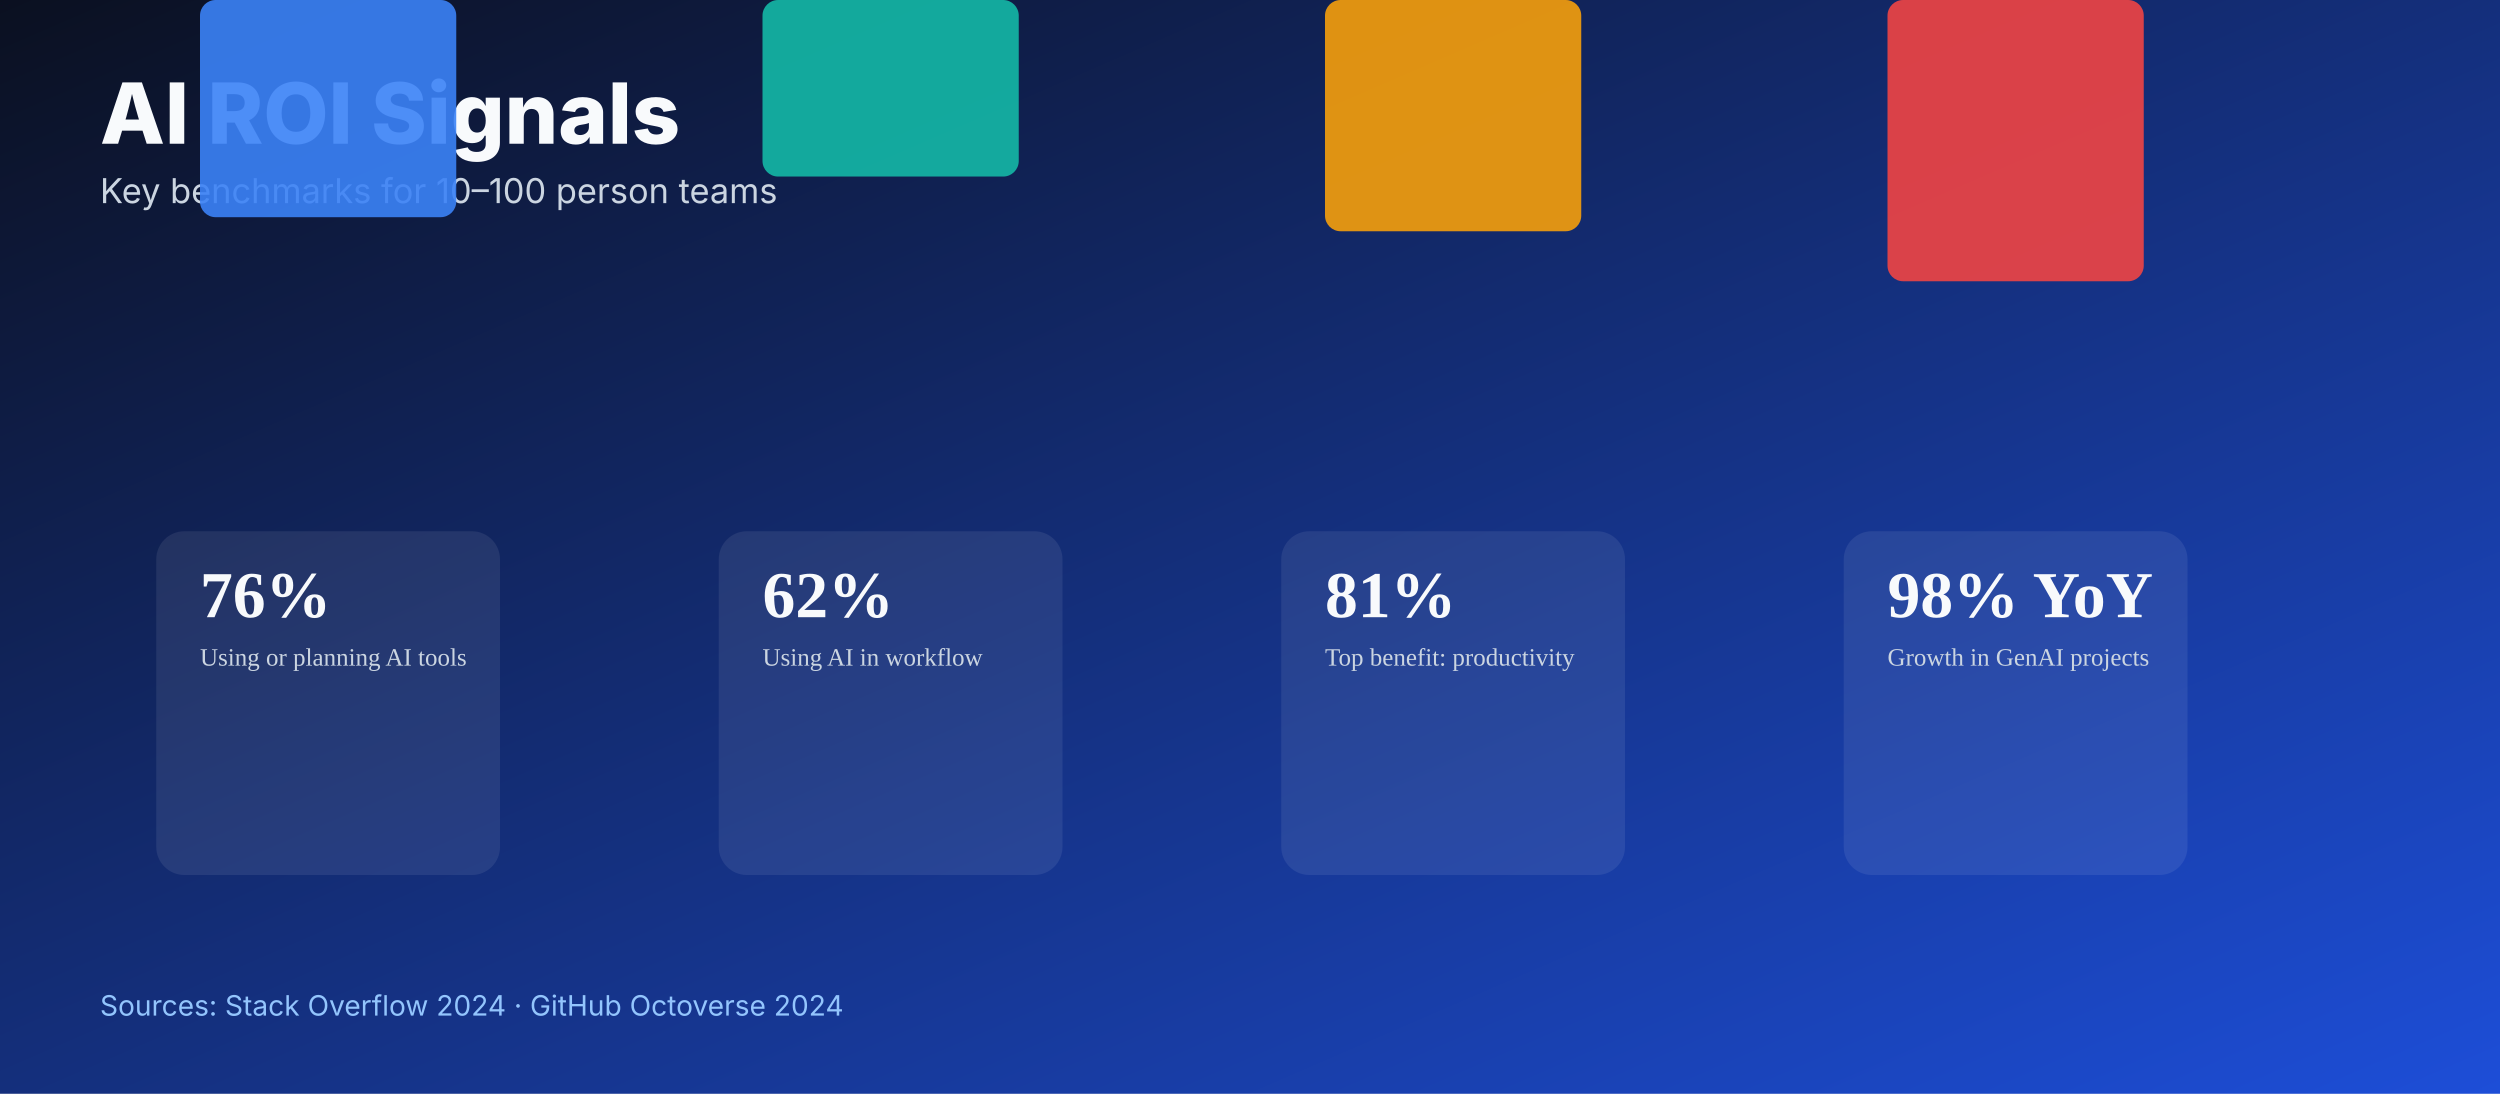
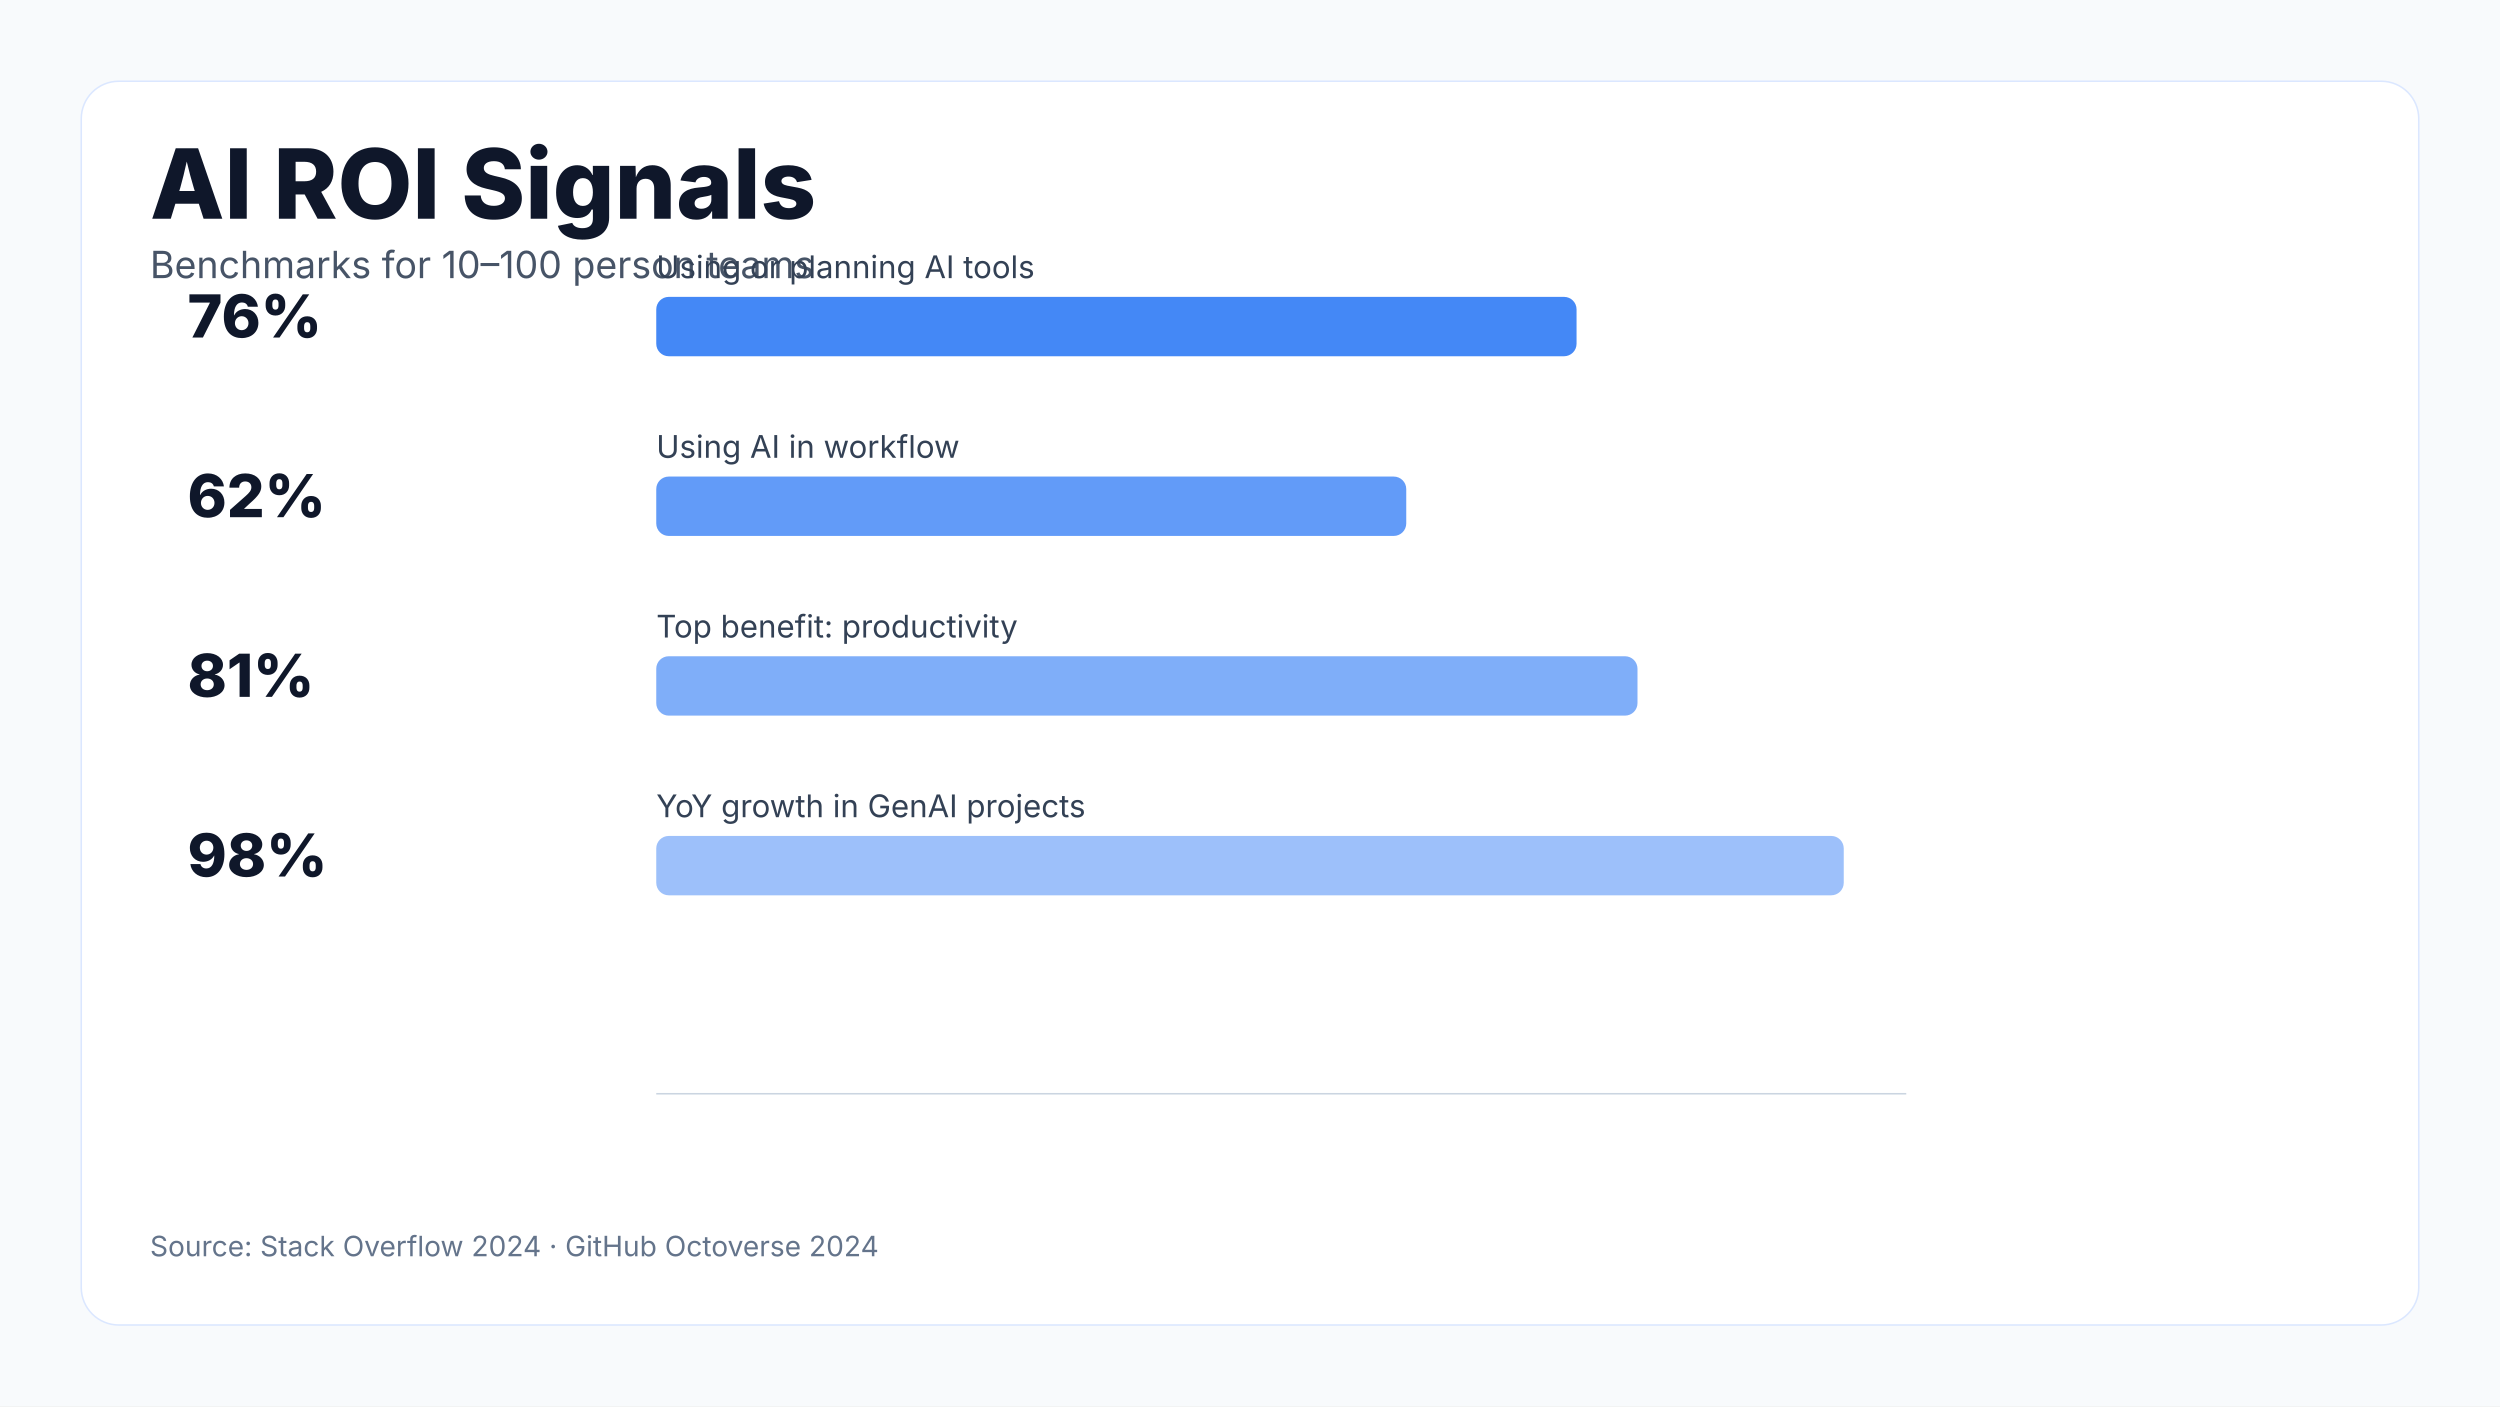
- <svg xmlns="http://www.w3.org/2000/svg" width="1600" height="700" viewBox="0 0 1600 700" role="img" aria-label="AI ROI Signals infographic">
-   <defs>
-     <linearGradient id="g" x1="0" y1="0" x2="1" y2="1">
-       <stop offset="0%" stop-color="#0b1020" />
-       <stop offset="100%" stop-color="#1d4ed8" />
-     </linearGradient>
-   </defs>
-   <rect width="1600" height="700" fill="url(#g)" />
-   <text x="64" y="92" font-size="54" font-family="Inter,Arial,sans-serif" font-weight="800" fill="#f8fafc">AI ROI Signals</text>
-   <text x="64" y="130" font-size="22" font-family="Inter,Arial,sans-serif" fill="#cbd5e1">Key benchmarks for 10–100 person teams</text>
-   <rect x="100" y="340" width="220" height="220" rx="18" fill="#ffffff" opacity="0.08" />
-   <rect x="128" y="500-h" width="164" height="139" rx="10" fill="#3b82f6" opacity="0.9" />
-   <text x="128" y="395" font-size="42" font-weight="800" fill="#f8fafc">76%</text>
-   <text x="128" y="426" font-size="16" fill="#cbd5e1">Using or planning AI tools</text>
-   <rect x="460" y="340" width="220" height="220" rx="18" fill="#ffffff" opacity="0.08" />
-   <rect x="488" y="500-h" width="164" height="113" rx="10" fill="#14b8a6" opacity="0.9" />
-   <text x="488" y="395" font-size="42" font-weight="800" fill="#f8fafc">62%</text>
-   <text x="488" y="426" font-size="16" fill="#cbd5e1">Using AI in workflow</text>
-   <rect x="820" y="340" width="220" height="220" rx="18" fill="#ffffff" opacity="0.08" />
-   <rect x="848" y="500-h" width="164" height="148" rx="10" fill="#f59e0b" opacity="0.9" />
-   <text x="848" y="395" font-size="42" font-weight="800" fill="#f8fafc">81%</text>
-   <text x="848" y="426" font-size="16" fill="#cbd5e1">Top benefit: productivity</text>
-   <rect x="1180" y="340" width="220" height="220" rx="18" fill="#ffffff" opacity="0.08" />
-   <rect x="1208" y="500-h" width="164" height="180" rx="10" fill="#ef4444" opacity="0.9" />
-   <text x="1208" y="395" font-size="42" font-weight="800" fill="#f8fafc">98% YoY</text>
-   <text x="1208" y="426" font-size="16" fill="#cbd5e1">Growth in GenAI projects</text>
-   <text x="64" y="650" font-size="18" font-family="Inter,Arial,sans-serif" fill="#93c5fd">Sources: Stack Overflow 2024 · GitHub Octoverse 2024</text>
+ <svg xmlns="http://www.w3.org/2000/svg" width="1600" height="900" viewBox="0 0 1600 900" role="img" aria-label="AI ROI Signals infographic">
+   <rect width="1600" height="900" fill="#f8fafc" />
+   <rect x="52" y="52" width="1496" height="796" rx="24" fill="#ffffff" stroke="#dbe7ff" />
+   <text x="96" y="140" font-size="62" font-family="Inter,Arial,sans-serif" font-weight="800" fill="#0f172a">AI ROI Signals</text>
+   <text x="96" y="178" font-size="24" font-family="Inter,Arial,sans-serif" fill="#475467">Benchmarks for 10–100 person teams</text>
+   <rect x="420" y="190" width="589" height="38" rx="8" fill="#3b82f6" opacity="0.95" />
+   <text x="120" y="216" font-size="38" font-family="Inter,Arial,sans-serif" font-weight="800" fill="#0f172a">76%</text>
+   <text x="420" y="178" font-size="20" font-family="Inter,Arial,sans-serif" fill="#334155">Using or planning AI tools</text>
+   <rect x="420" y="305" width="480" height="38" rx="8" fill="#3b82f6" opacity="0.8" />
+   <text x="120" y="331" font-size="38" font-family="Inter,Arial,sans-serif" font-weight="800" fill="#0f172a">62%</text>
+   <text x="420" y="293" font-size="20" font-family="Inter,Arial,sans-serif" fill="#334155">Using AI in workflow</text>
+   <rect x="420" y="420" width="628" height="38" rx="8" fill="#3b82f6" opacity="0.65" />
+   <text x="120" y="446" font-size="38" font-family="Inter,Arial,sans-serif" font-weight="800" fill="#0f172a">81%</text>
+   <text x="420" y="408" font-size="20" font-family="Inter,Arial,sans-serif" fill="#334155">Top benefit: productivity</text>
+   <rect x="420" y="535" width="760" height="38" rx="8" fill="#3b82f6" opacity="0.5" />
+   <text x="120" y="561" font-size="38" font-family="Inter,Arial,sans-serif" font-weight="800" fill="#0f172a">98%</text>
+   <text x="420" y="523" font-size="20" font-family="Inter,Arial,sans-serif" fill="#334155">YoY growth in GenAI projects</text>
+   <line x1="420" y1="700" x2="1220" y2="700" stroke="#cbd5e1" />
+   <text x="96" y="804" font-size="18" font-family="Inter,Arial,sans-serif" fill="#64748b">Source: Stack Overflow 2024 · GitHub Octoverse 2024</text>
</svg>
